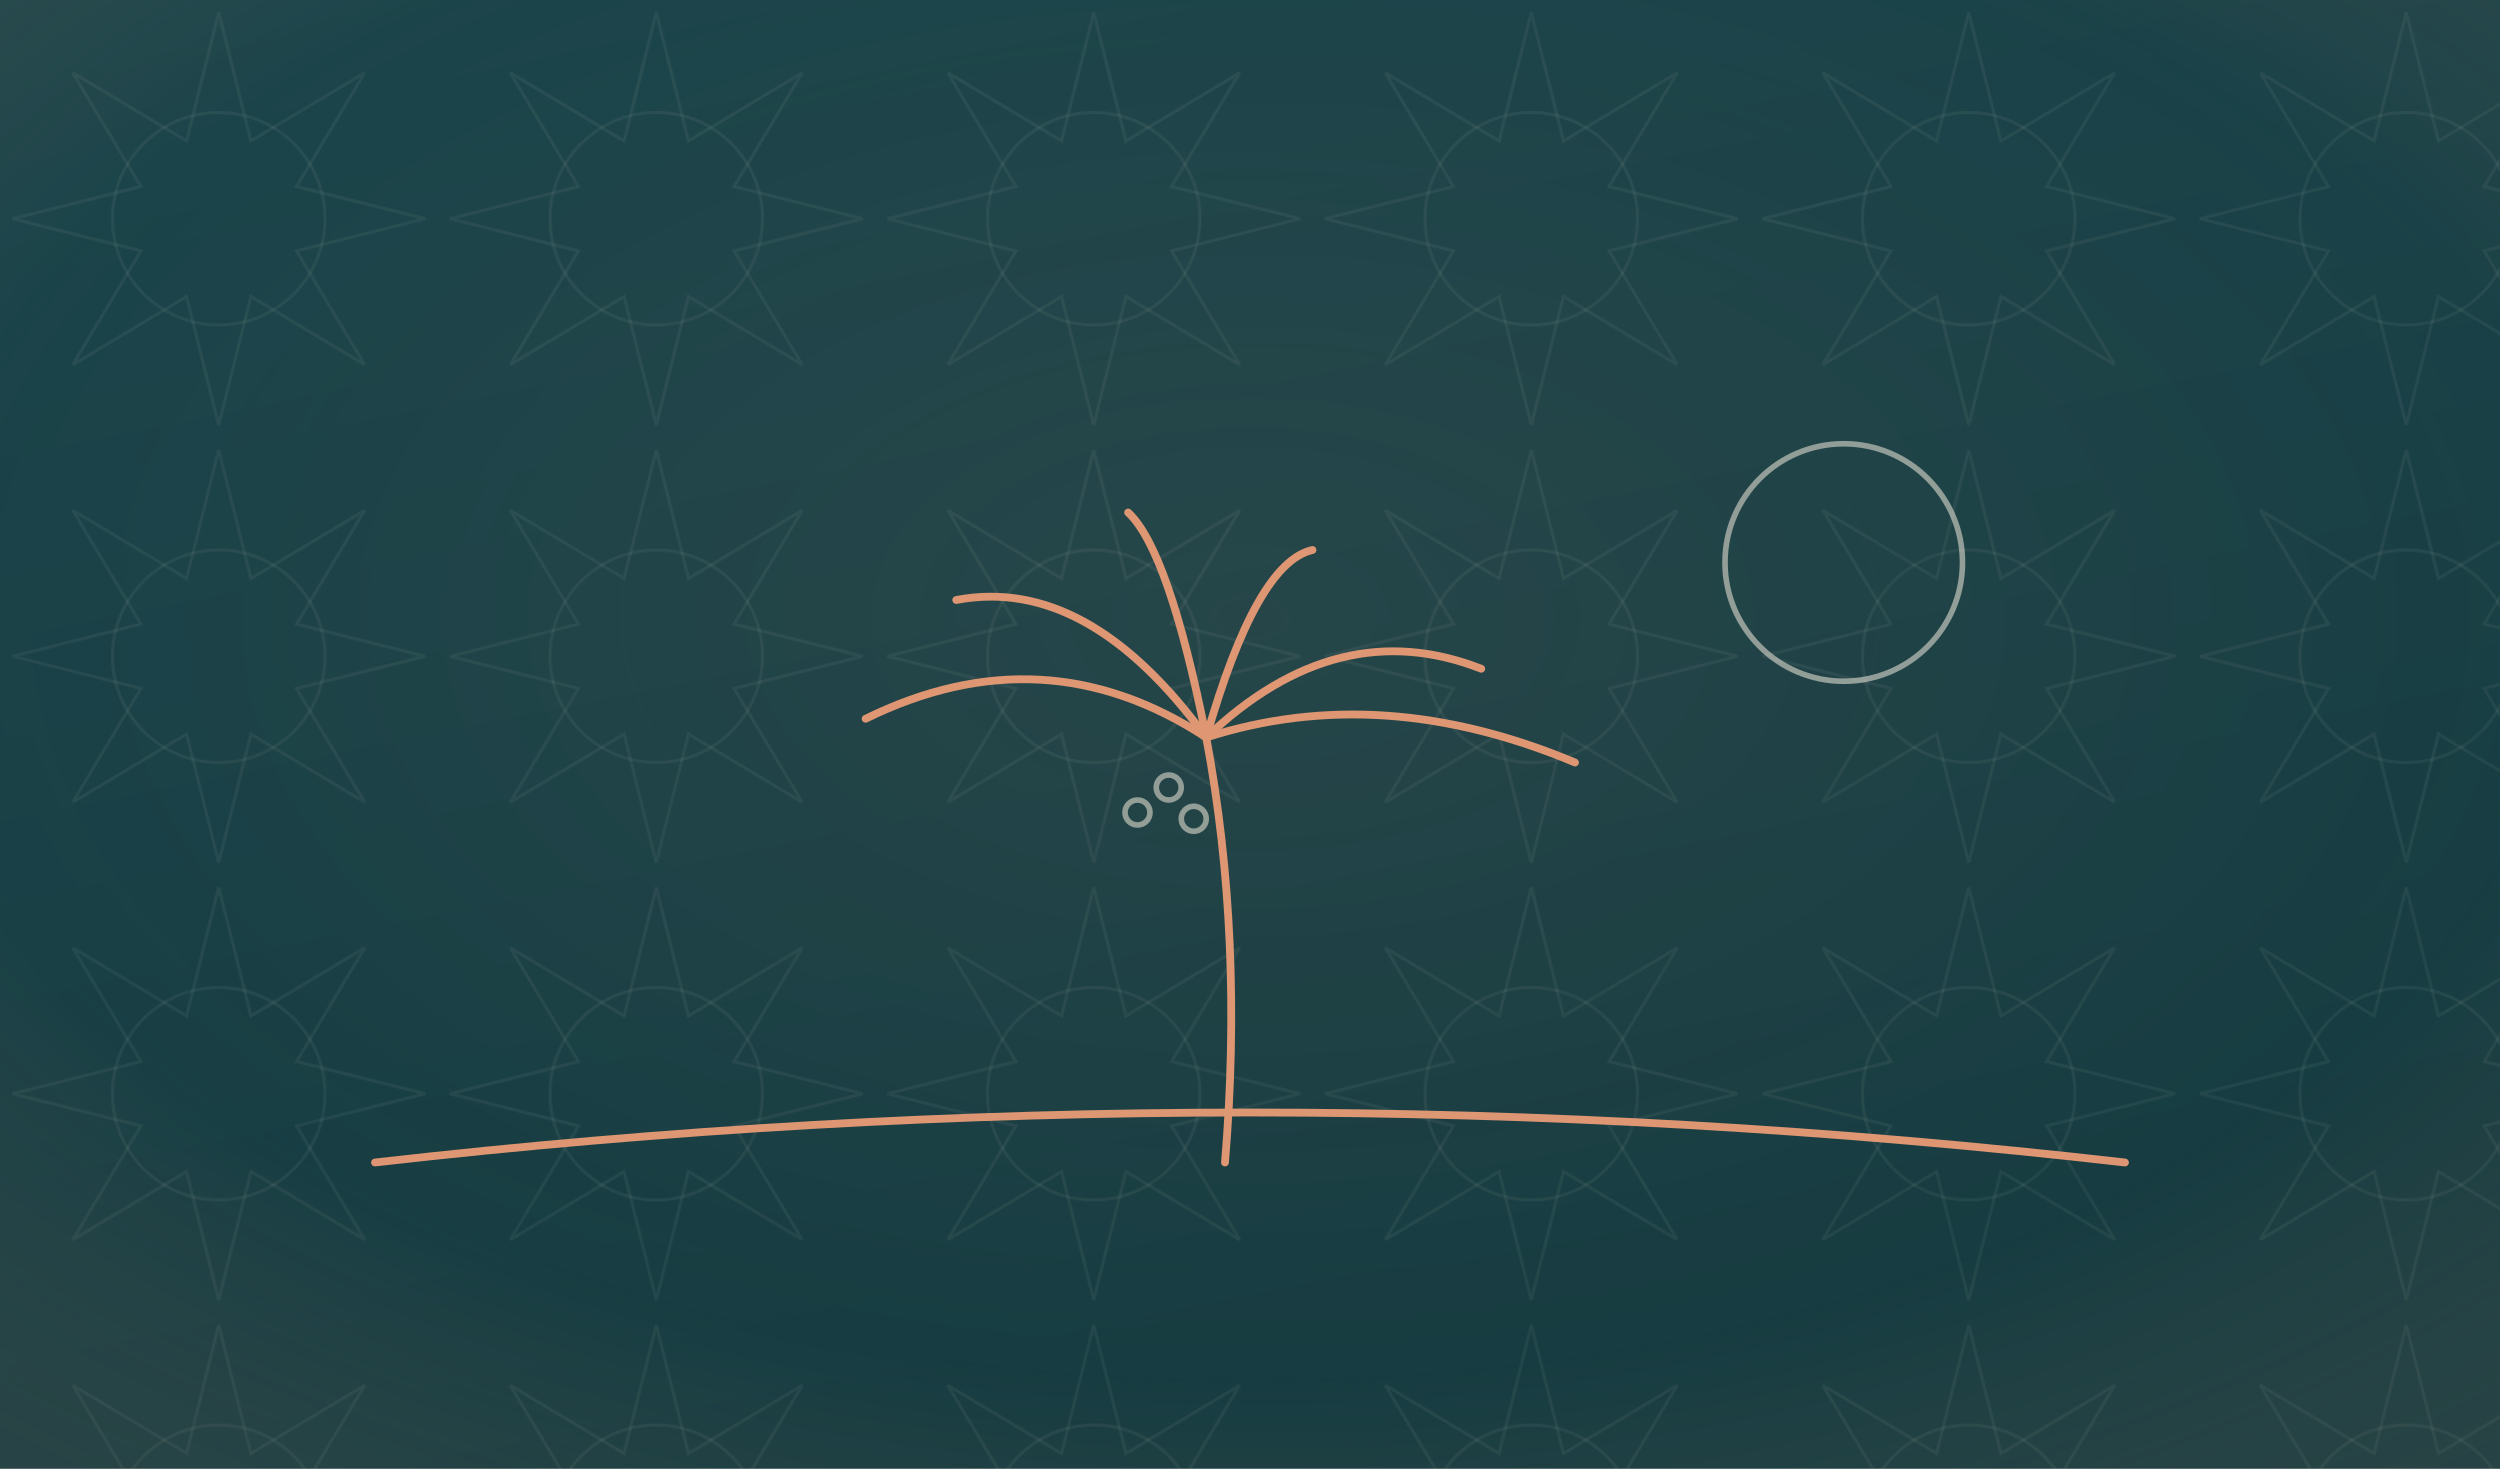
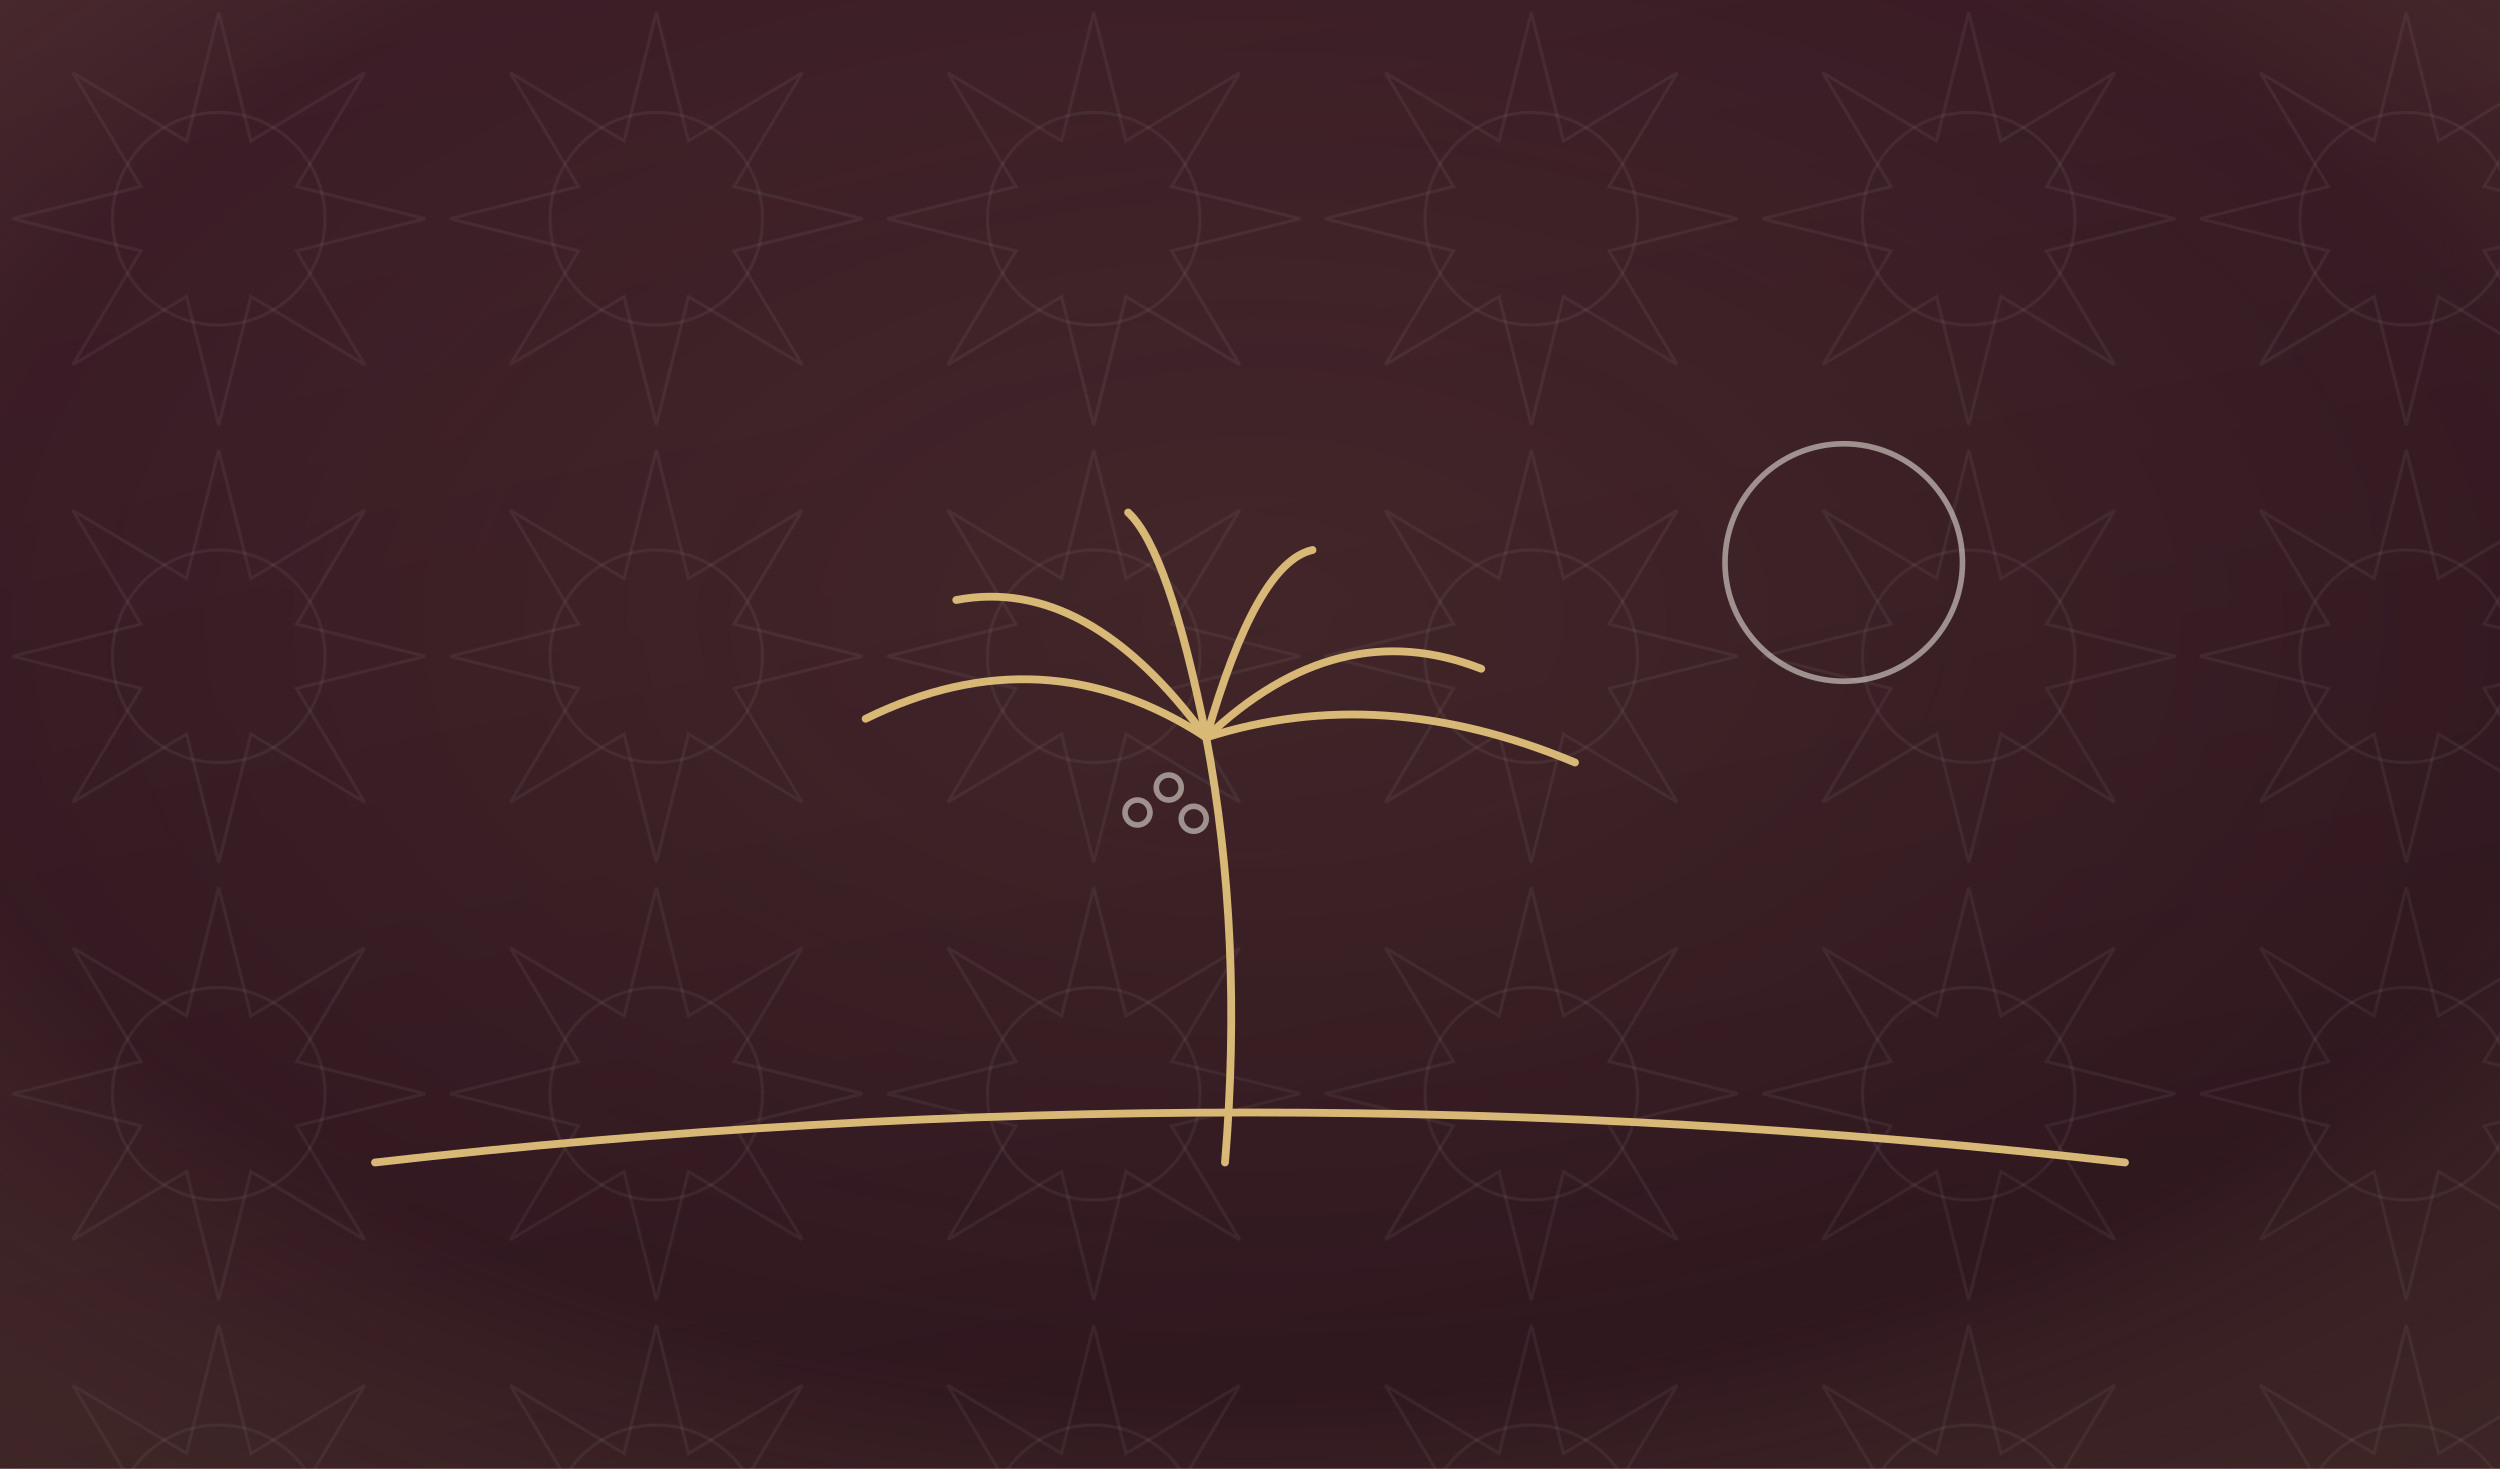
<svg xmlns="http://www.w3.org/2000/svg" viewBox="0 0 800 470" role="img" aria-label="">
  <defs>
    <linearGradient id="bg" x1="0" y1="0" x2="0.35" y2="1">
-       <stop offset="0" stop-color="#17434a" />
-       <stop offset="1" stop-color="#123a40" />
+       <stop offset="0" stop-color="#3a1b26" />
+       <stop offset="1" stop-color="#2c141d" />
    </linearGradient>
    <radialGradient id="glow" cx="0.5" cy="0.42" r="1.05">
-       <stop offset="0" stop-color="#de9673" stop-opacity="0.09" />
-       <stop offset="0.5" stop-color="#de9673" stop-opacity="0.02" />
-       <stop offset="1" stop-color="#0c2b30" stop-opacity="0.4" />
+       <stop offset="0" stop-color="#d8b876" stop-opacity="0.09" />
+       <stop offset="0.5" stop-color="#d8b876" stop-opacity="0.02" />
+       <stop offset="1" stop-color="#1c0d13" stop-opacity="0.4" />
    </radialGradient>
    <pattern id="lat" width="140" height="140" patternUnits="userSpaceOnUse">
-       <g fill="none" stroke="#f0ede0" stroke-opacity="0.06">
+       <g fill="none" stroke="#f2f0eb" stroke-opacity="0.06">
        <polygon points="70.0,4.0 80.3,45.1 116.7,23.3 94.9,59.7 136.0,70.0 94.9,80.3 116.7,116.7 80.3,94.9 70.0,136.0 59.7,94.9 23.3,116.7 45.1,80.3 4.0,70.0 45.1,59.7 23.3,23.3 59.7,45.1" />
        <circle cx="70" cy="70" r="34" />
      </g>
    </pattern>
  </defs>
  <rect width="800" height="470" fill="url(#bg)" />
  <rect width="800" height="470" fill="url(#lat)" />
-   <g fill="none" stroke="#de9673" stroke-width="2.5" stroke-linecap="round" stroke-linejoin="round">
+   <g fill="none" stroke="#d8b876" stroke-width="2.5" stroke-linecap="round" stroke-linejoin="round">
    <path d="M 392 372 Q 398 300 386 236" />
    <path d="M 386 236 Q 334 202 277 230" />
    <path d="M 386 236 Q 348 184 306 192" />
    <path d="M 386 236 Q 374 176 361 164" />
    <path d="M 386 236 Q 402 180 420 176" />
    <path d="M 386 236 Q 428 196 474 214" />
    <path d="M 386 236 Q 442 218 504 244" />
    <path d="M 120 372 Q 400 340 680 372" />
  </g>
-   <g fill="none" stroke="#f0ede0" stroke-opacity="0.55" stroke-width="1.8" stroke-linecap="round">
+   <g fill="none" stroke="#f2f0eb" stroke-opacity="0.55" stroke-width="1.8" stroke-linecap="round">
    <circle cx="590" cy="180" r="38" />
    <circle cx="374" cy="252" r="4" />
    <circle cx="364" cy="260" r="4" />
    <circle cx="382" cy="262" r="4" />
  </g>
  <rect width="800" height="470" fill="url(#glow)" />
</svg>
